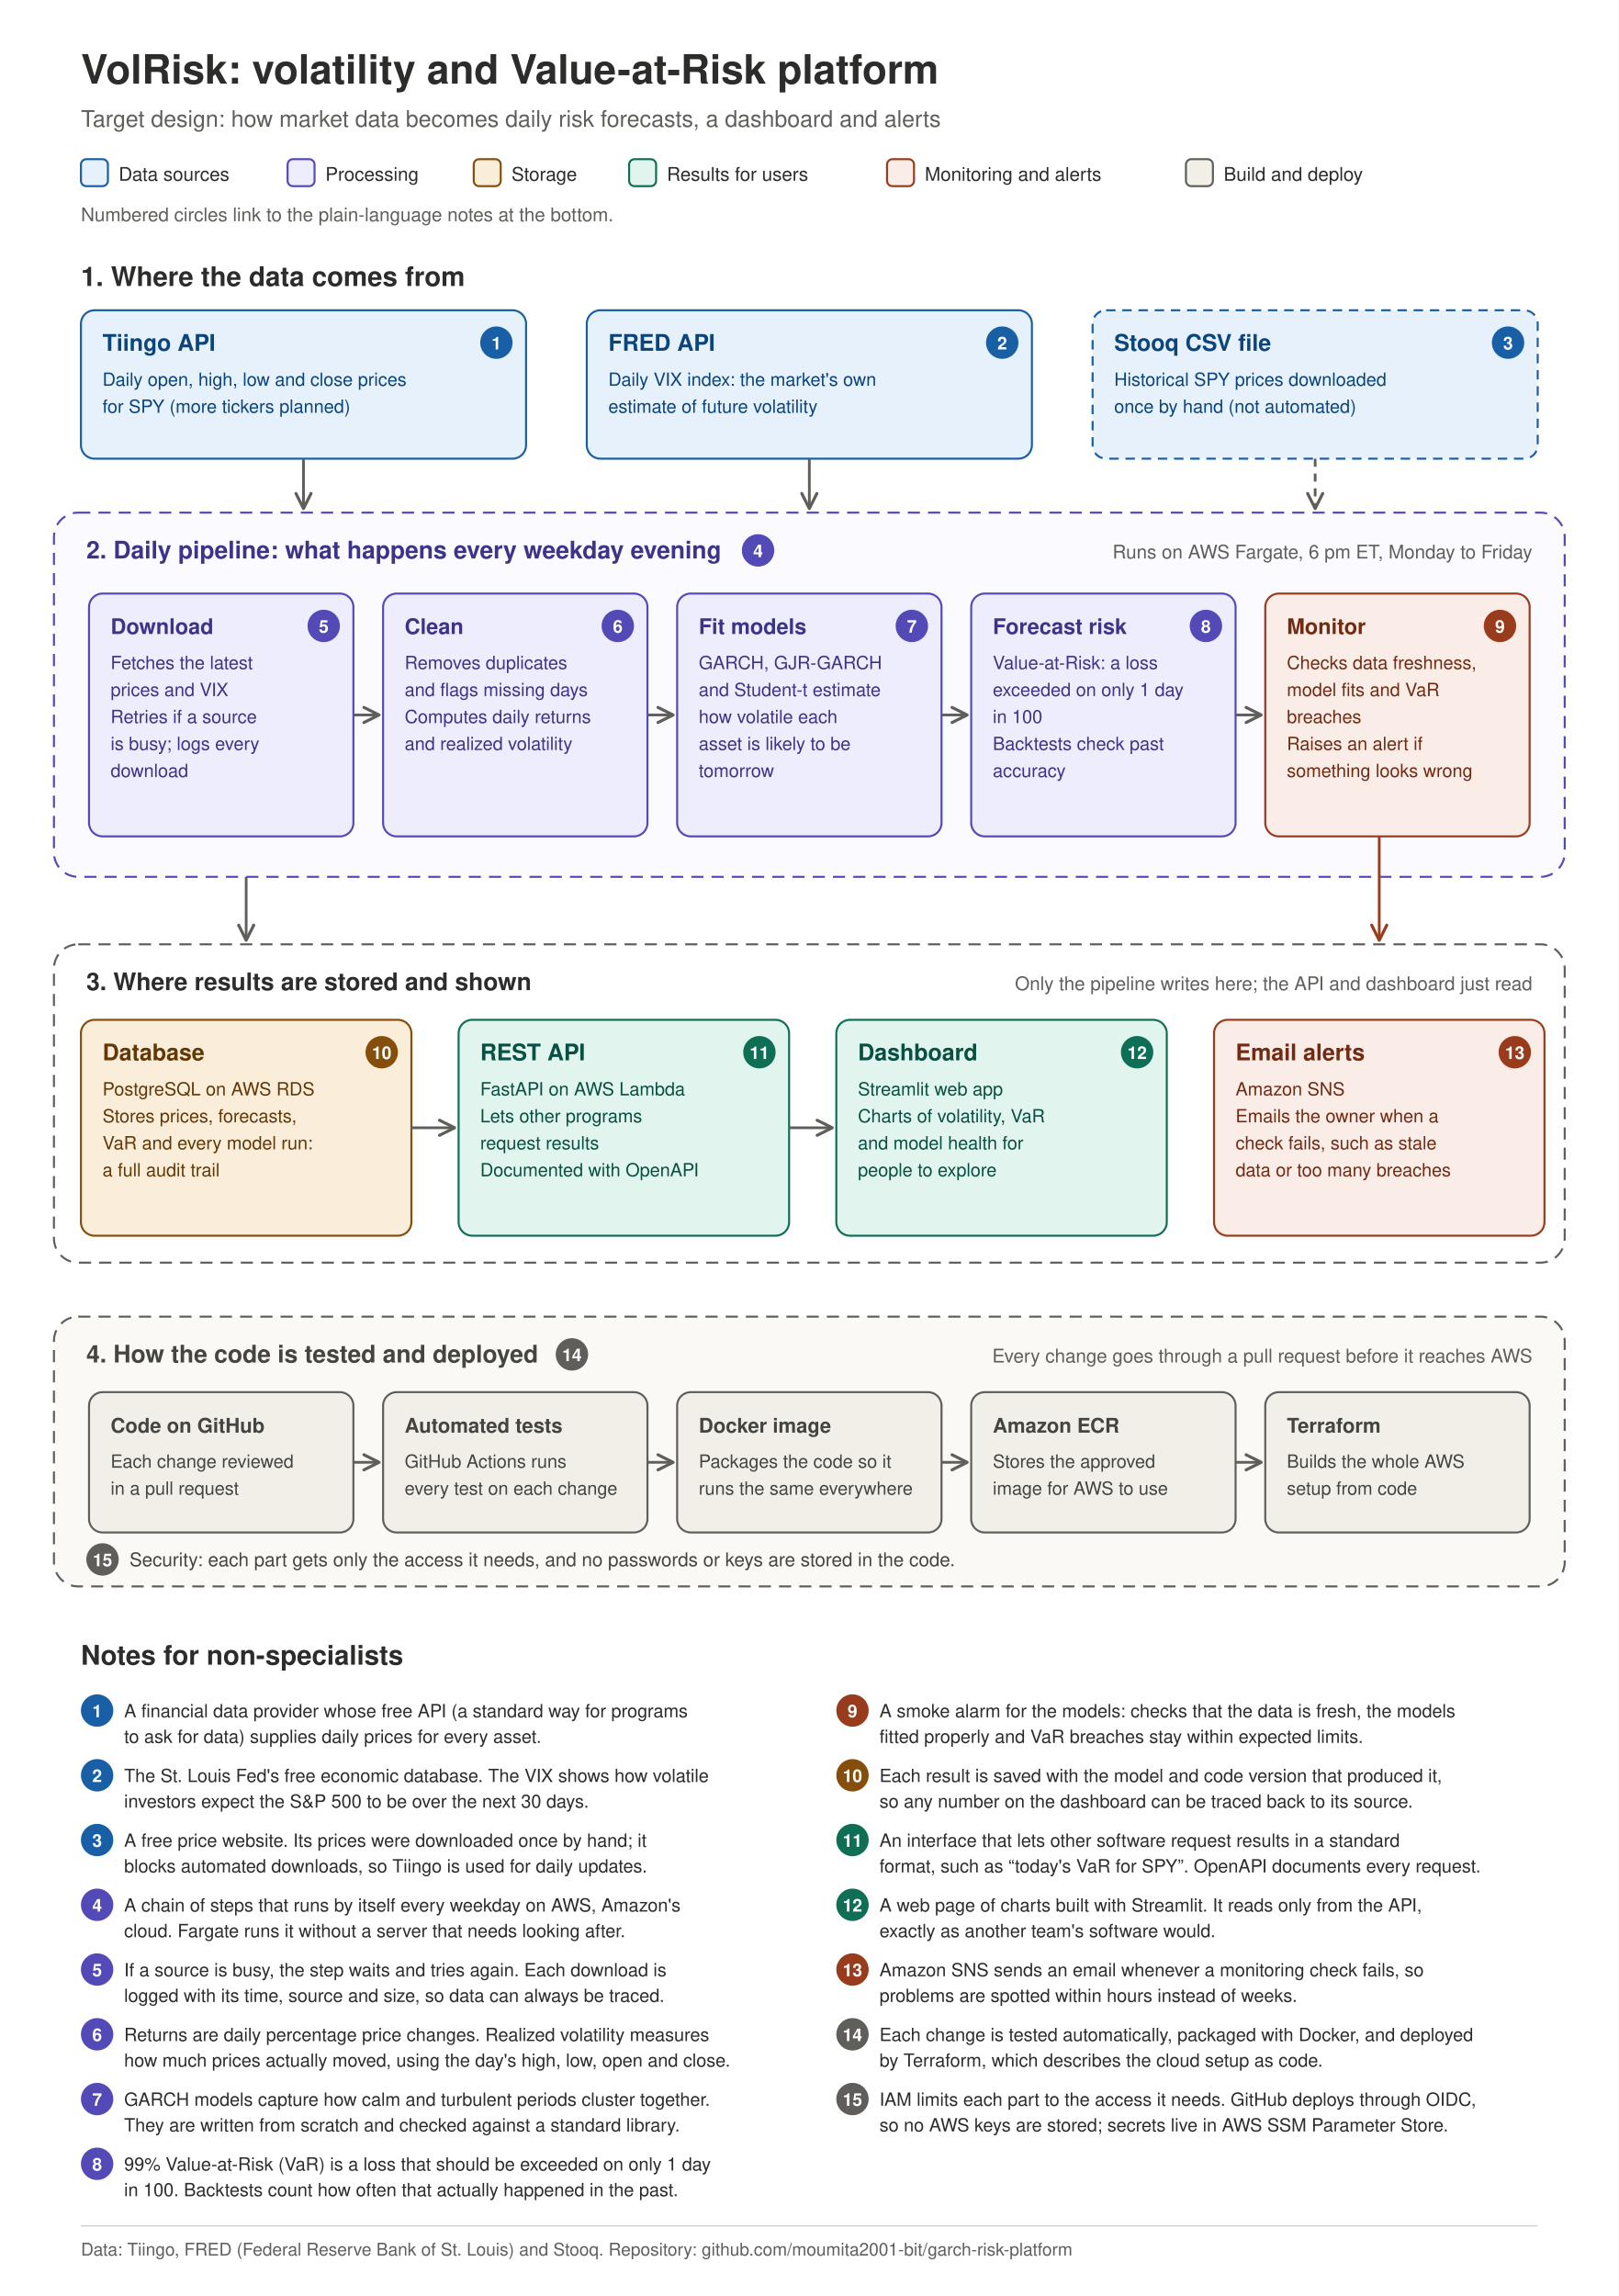
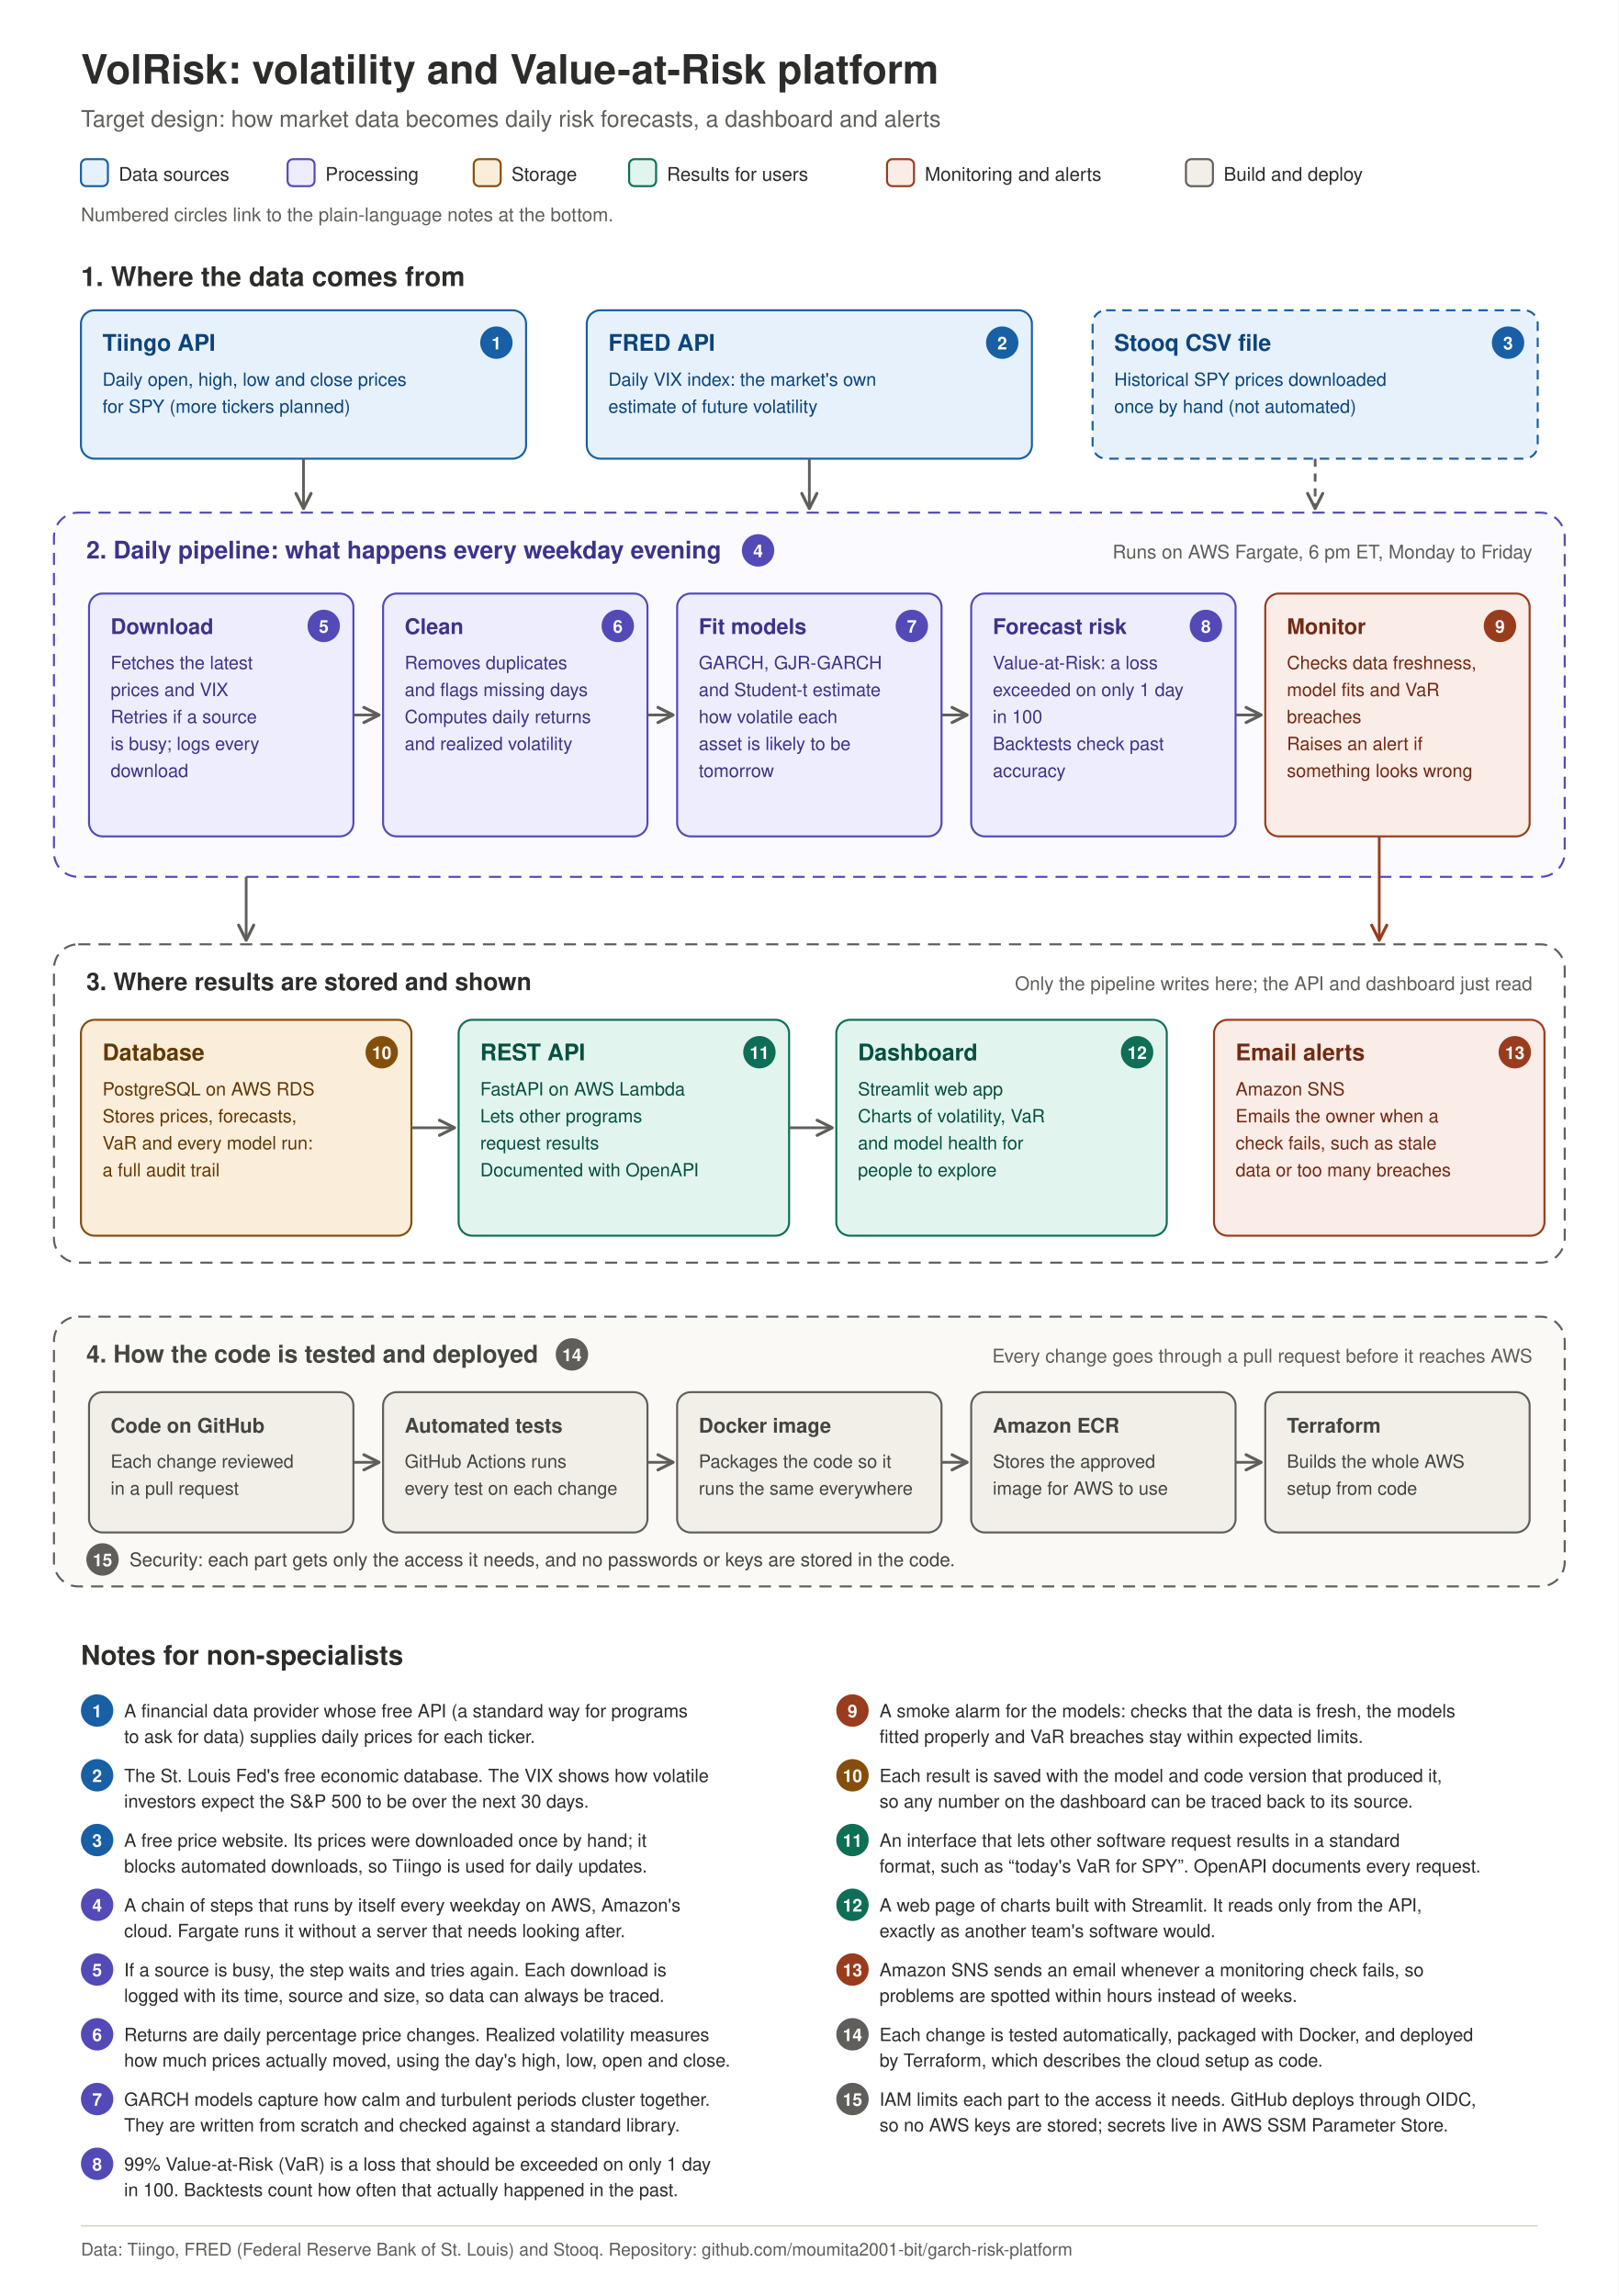
<svg xmlns="http://www.w3.org/2000/svg" width="1200" height="1702" viewBox="0 0 1200 1702" font-family="-apple-system, 'Segoe UI', Helvetica, Arial, sans-serif" role="img" aria-labelledby="title desc">
  <defs>
    <marker id="arr" viewBox="0 0 10 10" refX="9" refY="5" markerWidth="7" markerHeight="7" orient="auto-start-reverse">
      <path d="M1 1L9 5L1 9" fill="none" stroke="context-stroke" stroke-width="1.6" stroke-linecap="round" stroke-linejoin="round" />
    </marker>
  </defs>
  <rect width="1200" height="1702" fill="#FFFFFF" />
  <text x="60" y="62" font-size="30" fill="#2C2C2A" font-weight="700" text-anchor="start">VolRisk: volatility and Value-at-Risk platform</text>
  <text x="60" y="94" font-size="17" fill="#5F5E5A" font-weight="400" text-anchor="start">Target design: how market data becomes daily risk forecasts, a dashboard and alerts</text>
  <rect x="60" y="118" width="20" height="20" rx="4" fill="#E6F1FB" stroke="#185FA5" stroke-width="1.5" />
  <text x="88" y="134" font-size="14" fill="#2C2C2A" font-weight="400" text-anchor="start">Data sources</text>
  <rect x="213.2" y="118" width="20" height="20" rx="4" fill="#EEEDFE" stroke="#534AB7" stroke-width="1.5" />
  <text x="241.2" y="134" font-size="14" fill="#2C2C2A" font-weight="400" text-anchor="start">Processing</text>
  <rect x="351.2" y="118" width="20" height="20" rx="4" fill="#FAEEDA" stroke="#854F0B" stroke-width="1.5" />
  <text x="379.2" y="134" font-size="14" fill="#2C2C2A" font-weight="400" text-anchor="start">Storage</text>
  <rect x="466.4" y="118" width="20" height="20" rx="4" fill="#E1F5EE" stroke="#0F6E56" stroke-width="1.5" />
  <text x="494.4" y="134" font-size="14" fill="#2C2C2A" font-weight="400" text-anchor="start">Results for users</text>
  <rect x="657.6" y="118" width="20" height="20" rx="4" fill="#FAECE7" stroke="#993C1D" stroke-width="1.5" />
  <text x="685.6" y="134" font-size="14" fill="#2C2C2A" font-weight="400" text-anchor="start">Monitoring and alerts</text>
  <rect x="879.2" y="118" width="20" height="20" rx="4" fill="#F1EFE8" stroke="#5F5E5A" stroke-width="1.5" />
  <text x="907.2" y="134" font-size="14" fill="#2C2C2A" font-weight="400" text-anchor="start">Build and deploy</text>
  <text x="60" y="164" font-size="14" fill="#5F5E5A" font-weight="400" text-anchor="start">Numbered circles link to the plain-language notes at the bottom.</text>
  <text x="60" y="212" font-size="20" fill="#2C2C2A" font-weight="700" text-anchor="start">1. Where the data comes from</text>
  <rect x="60" y="230" width="330" height="110" rx="10" fill="#E6F1FB" stroke="#185FA5" stroke-width="1.5" />
  <text x="76" y="260" font-size="17" fill="#0C447C" font-weight="700" text-anchor="start">Tiingo API</text>
  <text x="76" y="286" font-size="13.5" fill="#0C447C" font-weight="400" text-anchor="start">Daily open, high, low and close prices</text>
  <text x="76" y="306" font-size="13.5" fill="#0C447C" font-weight="400" text-anchor="start">for SPY (more tickers planned)</text>
  <circle cx="368" cy="254" r="12" fill="#185FA5" />
  <text x="368" y="259" font-size="13" fill="#FFFFFF" font-weight="700" text-anchor="middle">1</text>
  <rect x="435" y="230" width="330" height="110" rx="10" fill="#E6F1FB" stroke="#185FA5" stroke-width="1.5" />
  <text x="451" y="260" font-size="17" fill="#0C447C" font-weight="700" text-anchor="start">FRED API</text>
  <text x="451" y="286" font-size="13.5" fill="#0C447C" font-weight="400" text-anchor="start">Daily VIX index: the market's own</text>
  <text x="451" y="306" font-size="13.5" fill="#0C447C" font-weight="400" text-anchor="start">estimate of future volatility</text>
  <circle cx="743" cy="254" r="12" fill="#185FA5" />
  <text x="743" y="259" font-size="13" fill="#FFFFFF" font-weight="700" text-anchor="middle">2</text>
  <rect x="810" y="230" width="330" height="110" rx="10" fill="#E6F1FB" stroke="#185FA5" stroke-width="1.5" stroke-dasharray="7 5" />
  <text x="826" y="260" font-size="17" fill="#0C447C" font-weight="700" text-anchor="start">Stooq CSV file</text>
  <text x="826" y="286" font-size="13.5" fill="#0C447C" font-weight="400" text-anchor="start">Historical SPY prices downloaded</text>
  <text x="826" y="306" font-size="13.5" fill="#0C447C" font-weight="400" text-anchor="start">once by hand (not automated)</text>
  <circle cx="1118" cy="254" r="12" fill="#185FA5" />
  <text x="1118" y="259" font-size="13" fill="#FFFFFF" font-weight="700" text-anchor="middle">3</text>
  <rect x="40" y="380" width="1120" height="270" rx="18" fill="#FBFAFF" stroke="#534AB7" stroke-width="1.5" stroke-dasharray="9 6" />
  <text x="64" y="414" font-size="18" fill="#3C3489" font-weight="700" text-anchor="start">2. Daily pipeline: what happens every weekday evening</text>
  <circle cx="562" cy="408" r="12" fill="#534AB7" />
  <text x="562" y="413" font-size="13" fill="#FFFFFF" font-weight="700" text-anchor="middle">4</text>
  <text x="1136" y="414" font-size="14" fill="#5F5E5A" font-weight="400" text-anchor="end">Runs on AWS Fargate, 6 pm ET, Monday to Friday</text>
  <line x1="225.0" y1="340" x2="225.0" y2="377" stroke="#5F5E5A" stroke-width="2" marker-end="url(#arr)" />
  <line x1="600.0" y1="340" x2="600.0" y2="377" stroke="#5F5E5A" stroke-width="2" marker-end="url(#arr)" />
  <line x1="975.0" y1="340" x2="975.0" y2="377" stroke="#5F5E5A" stroke-width="2" stroke-dasharray="6 5" marker-end="url(#arr)" />
  <rect x="66" y="440" width="196" height="180" rx="10" fill="#EEEDFE" stroke="#534AB7" stroke-width="1.5" />
  <text x="82" y="470" font-size="16" fill="#3C3489" font-weight="700" text-anchor="start">Download</text>
  <text x="82" y="496" font-size="13.5" fill="#3C3489" font-weight="400" text-anchor="start">Fetches the latest</text>
  <text x="82" y="516" font-size="13.5" fill="#3C3489" font-weight="400" text-anchor="start">prices and VIX</text>
  <text x="82" y="536" font-size="13.5" fill="#3C3489" font-weight="400" text-anchor="start">Retries if a source</text>
  <text x="82" y="556" font-size="13.5" fill="#3C3489" font-weight="400" text-anchor="start">is busy; logs every</text>
  <text x="82" y="576" font-size="13.5" fill="#3C3489" font-weight="400" text-anchor="start">download</text>
  <circle cx="240" cy="464" r="12" fill="#534AB7" />
  <text x="240" y="469" font-size="13" fill="#FFFFFF" font-weight="700" text-anchor="middle">5</text>
  <rect x="284" y="440" width="196" height="180" rx="10" fill="#EEEDFE" stroke="#534AB7" stroke-width="1.5" />
  <text x="300" y="470" font-size="16" fill="#3C3489" font-weight="700" text-anchor="start">Clean</text>
  <text x="300" y="496" font-size="13.5" fill="#3C3489" font-weight="400" text-anchor="start">Removes duplicates</text>
  <text x="300" y="516" font-size="13.5" fill="#3C3489" font-weight="400" text-anchor="start">and flags missing days</text>
  <text x="300" y="536" font-size="13.5" fill="#3C3489" font-weight="400" text-anchor="start">Computes daily returns</text>
  <text x="300" y="556" font-size="13.5" fill="#3C3489" font-weight="400" text-anchor="start">and realized volatility</text>
  <circle cx="458" cy="464" r="12" fill="#534AB7" />
  <text x="458" y="469" font-size="13" fill="#FFFFFF" font-weight="700" text-anchor="middle">6</text>
  <rect x="502" y="440" width="196" height="180" rx="10" fill="#EEEDFE" stroke="#534AB7" stroke-width="1.5" />
  <text x="518" y="470" font-size="16" fill="#3C3489" font-weight="700" text-anchor="start">Fit models</text>
  <text x="518" y="496" font-size="13.5" fill="#3C3489" font-weight="400" text-anchor="start">GARCH, GJR-GARCH</text>
  <text x="518" y="516" font-size="13.5" fill="#3C3489" font-weight="400" text-anchor="start">and Student-t estimate</text>
  <text x="518" y="536" font-size="13.5" fill="#3C3489" font-weight="400" text-anchor="start">how volatile each</text>
  <text x="518" y="556" font-size="13.5" fill="#3C3489" font-weight="400" text-anchor="start">asset is likely to be</text>
  <text x="518" y="576" font-size="13.5" fill="#3C3489" font-weight="400" text-anchor="start">tomorrow</text>
  <circle cx="676" cy="464" r="12" fill="#534AB7" />
  <text x="676" y="469" font-size="13" fill="#FFFFFF" font-weight="700" text-anchor="middle">7</text>
  <rect x="720" y="440" width="196" height="180" rx="10" fill="#EEEDFE" stroke="#534AB7" stroke-width="1.5" />
  <text x="736" y="470" font-size="16" fill="#3C3489" font-weight="700" text-anchor="start">Forecast risk</text>
  <text x="736" y="496" font-size="13.5" fill="#3C3489" font-weight="400" text-anchor="start">Value-at-Risk: a loss</text>
  <text x="736" y="516" font-size="13.5" fill="#3C3489" font-weight="400" text-anchor="start">exceeded on only 1 day</text>
  <text x="736" y="536" font-size="13.5" fill="#3C3489" font-weight="400" text-anchor="start">in 100</text>
  <text x="736" y="556" font-size="13.5" fill="#3C3489" font-weight="400" text-anchor="start">Backtests check past</text>
  <text x="736" y="576" font-size="13.5" fill="#3C3489" font-weight="400" text-anchor="start">accuracy</text>
  <circle cx="894" cy="464" r="12" fill="#534AB7" />
  <text x="894" y="469" font-size="13" fill="#FFFFFF" font-weight="700" text-anchor="middle">8</text>
  <rect x="938" y="440" width="196" height="180" rx="10" fill="#FAECE7" stroke="#993C1D" stroke-width="1.5" />
  <text x="954" y="470" font-size="16" fill="#712B13" font-weight="700" text-anchor="start">Monitor</text>
  <text x="954" y="496" font-size="13.5" fill="#712B13" font-weight="400" text-anchor="start">Checks data freshness,</text>
  <text x="954" y="516" font-size="13.5" fill="#712B13" font-weight="400" text-anchor="start">model fits and VaR</text>
  <text x="954" y="536" font-size="13.5" fill="#712B13" font-weight="400" text-anchor="start">breaches</text>
  <text x="954" y="556" font-size="13.5" fill="#712B13" font-weight="400" text-anchor="start">Raises an alert if</text>
  <text x="954" y="576" font-size="13.5" fill="#712B13" font-weight="400" text-anchor="start">something looks wrong</text>
  <circle cx="1112" cy="464" r="12" fill="#993C1D" />
  <text x="1112" y="469" font-size="13" fill="#FFFFFF" font-weight="700" text-anchor="middle">9</text>
  <line x1="262" y1="530.0" x2="281" y2="530.0" stroke="#5F5E5A" stroke-width="2" marker-end="url(#arr)" />
  <line x1="480" y1="530.0" x2="499" y2="530.0" stroke="#5F5E5A" stroke-width="2" marker-end="url(#arr)" />
  <line x1="698" y1="530.0" x2="717" y2="530.0" stroke="#5F5E5A" stroke-width="2" marker-end="url(#arr)" />
  <line x1="916" y1="530.0" x2="935" y2="530.0" stroke="#5F5E5A" stroke-width="2" marker-end="url(#arr)" />
  <rect x="40" y="700" width="1120" height="236" rx="18" fill="#FFFFFF" stroke="#5F5E5A" stroke-width="1.5" stroke-dasharray="9 6" />
  <text x="64" y="734" font-size="18" fill="#2C2C2A" font-weight="700" text-anchor="start">3. Where results are stored and shown</text>
  <text x="1136" y="734" font-size="14" fill="#5F5E5A" font-weight="400" text-anchor="end">Only the pipeline writes here; the API and dashboard just read</text>
  <rect x="60" y="756" width="245" height="160" rx="10" fill="#FAEEDA" stroke="#854F0B" stroke-width="1.5" />
  <text x="76" y="786" font-size="17" fill="#633806" font-weight="700" text-anchor="start">Database</text>
  <text x="76" y="812" font-size="13.5" fill="#633806" font-weight="400" text-anchor="start">PostgreSQL on AWS RDS</text>
  <text x="76" y="832" font-size="13.5" fill="#633806" font-weight="400" text-anchor="start">Stores prices, forecasts,</text>
  <text x="76" y="852" font-size="13.5" fill="#633806" font-weight="400" text-anchor="start">VaR and every model run:</text>
  <text x="76" y="872" font-size="13.5" fill="#633806" font-weight="400" text-anchor="start">a full audit trail</text>
  <circle cx="283" cy="780" r="12" fill="#854F0B" />
  <text x="283" y="785" font-size="13" fill="#FFFFFF" font-weight="700" text-anchor="middle">10</text>
  <rect x="340" y="756" width="245" height="160" rx="10" fill="#E1F5EE" stroke="#0F6E56" stroke-width="1.5" />
  <text x="356" y="786" font-size="17" fill="#085041" font-weight="700" text-anchor="start">REST API</text>
  <text x="356" y="812" font-size="13.5" fill="#085041" font-weight="400" text-anchor="start">FastAPI on AWS Lambda</text>
  <text x="356" y="832" font-size="13.5" fill="#085041" font-weight="400" text-anchor="start">Lets other programs</text>
  <text x="356" y="852" font-size="13.5" fill="#085041" font-weight="400" text-anchor="start">request results</text>
  <text x="356" y="872" font-size="13.5" fill="#085041" font-weight="400" text-anchor="start">Documented with OpenAPI</text>
  <circle cx="563" cy="780" r="12" fill="#0F6E56" />
  <text x="563" y="785" font-size="13" fill="#FFFFFF" font-weight="700" text-anchor="middle">11</text>
  <rect x="620" y="756" width="245" height="160" rx="10" fill="#E1F5EE" stroke="#0F6E56" stroke-width="1.5" />
  <text x="636" y="786" font-size="17" fill="#085041" font-weight="700" text-anchor="start">Dashboard</text>
  <text x="636" y="812" font-size="13.5" fill="#085041" font-weight="400" text-anchor="start">Streamlit web app</text>
  <text x="636" y="832" font-size="13.5" fill="#085041" font-weight="400" text-anchor="start">Charts of volatility, VaR</text>
  <text x="636" y="852" font-size="13.5" fill="#085041" font-weight="400" text-anchor="start">and model health for</text>
  <text x="636" y="872" font-size="13.5" fill="#085041" font-weight="400" text-anchor="start">people to explore</text>
  <circle cx="843" cy="780" r="12" fill="#0F6E56" />
  <text x="843" y="785" font-size="13" fill="#FFFFFF" font-weight="700" text-anchor="middle">12</text>
  <rect x="900" y="756" width="245" height="160" rx="10" fill="#FAECE7" stroke="#993C1D" stroke-width="1.5" />
  <text x="916" y="786" font-size="17" fill="#712B13" font-weight="700" text-anchor="start">Email alerts</text>
  <text x="916" y="812" font-size="13.5" fill="#712B13" font-weight="400" text-anchor="start">Amazon SNS</text>
  <text x="916" y="832" font-size="13.5" fill="#712B13" font-weight="400" text-anchor="start">Emails the owner when a</text>
  <text x="916" y="852" font-size="13.5" fill="#712B13" font-weight="400" text-anchor="start">check fails, such as stale</text>
  <text x="916" y="872" font-size="13.5" fill="#712B13" font-weight="400" text-anchor="start">data or too many breaches</text>
  <circle cx="1123" cy="780" r="12" fill="#993C1D" />
  <text x="1123" y="785" font-size="13" fill="#FFFFFF" font-weight="700" text-anchor="middle">13</text>
  <line x1="182.5" y1="650" x2="182.5" y2="697" stroke="#5F5E5A" stroke-width="2" marker-end="url(#arr)" />
  <line x1="1022.5" y1="620" x2="1022.5" y2="697" stroke="#993C1D" stroke-width="2" marker-end="url(#arr)" />
  <line x1="305" y1="836.0" x2="337" y2="836.0" stroke="#5F5E5A" stroke-width="2" marker-end="url(#arr)" />
  <line x1="585" y1="836.0" x2="617" y2="836.0" stroke="#5F5E5A" stroke-width="2" marker-end="url(#arr)" />
  <rect x="40" y="976" width="1120" height="200" rx="18" fill="#FAF9F6" stroke="#5F5E5A" stroke-width="1.5" stroke-dasharray="9 6" />
  <text x="64" y="1010" font-size="18" fill="#444441" font-weight="700" text-anchor="start">4. How the code is tested and deployed</text>
  <circle cx="424" cy="1004" r="12" fill="#5F5E5A" />
  <text x="424" y="1009" font-size="13" fill="#FFFFFF" font-weight="700" text-anchor="middle">14</text>
  <text x="1136" y="1010" font-size="14" fill="#5F5E5A" font-weight="400" text-anchor="end">Every change goes through a pull request before it reaches AWS</text>
  <rect x="66" y="1032" width="196" height="104" rx="10" fill="#F1EFE8" stroke="#5F5E5A" stroke-width="1.5" />
  <text x="82" y="1062" font-size="15" fill="#444441" font-weight="700" text-anchor="start">Code on GitHub</text>
  <text x="82" y="1088" font-size="13.5" fill="#444441" font-weight="400" text-anchor="start">Each change reviewed</text>
  <text x="82" y="1108" font-size="13.5" fill="#444441" font-weight="400" text-anchor="start">in a pull request</text>
  <rect x="284" y="1032" width="196" height="104" rx="10" fill="#F1EFE8" stroke="#5F5E5A" stroke-width="1.5" />
  <text x="300" y="1062" font-size="15" fill="#444441" font-weight="700" text-anchor="start">Automated tests</text>
  <text x="300" y="1088" font-size="13.5" fill="#444441" font-weight="400" text-anchor="start">GitHub Actions runs</text>
  <text x="300" y="1108" font-size="13.5" fill="#444441" font-weight="400" text-anchor="start">every test on each change</text>
  <rect x="502" y="1032" width="196" height="104" rx="10" fill="#F1EFE8" stroke="#5F5E5A" stroke-width="1.5" />
  <text x="518" y="1062" font-size="15" fill="#444441" font-weight="700" text-anchor="start">Docker image</text>
  <text x="518" y="1088" font-size="13.5" fill="#444441" font-weight="400" text-anchor="start">Packages the code so it</text>
  <text x="518" y="1108" font-size="13.5" fill="#444441" font-weight="400" text-anchor="start">runs the same everywhere</text>
  <rect x="720" y="1032" width="196" height="104" rx="10" fill="#F1EFE8" stroke="#5F5E5A" stroke-width="1.5" />
  <text x="736" y="1062" font-size="15" fill="#444441" font-weight="700" text-anchor="start">Amazon ECR</text>
  <text x="736" y="1088" font-size="13.5" fill="#444441" font-weight="400" text-anchor="start">Stores the approved</text>
  <text x="736" y="1108" font-size="13.5" fill="#444441" font-weight="400" text-anchor="start">image for AWS to use</text>
  <rect x="938" y="1032" width="196" height="104" rx="10" fill="#F1EFE8" stroke="#5F5E5A" stroke-width="1.5" />
  <text x="954" y="1062" font-size="15" fill="#444441" font-weight="700" text-anchor="start">Terraform</text>
  <text x="954" y="1088" font-size="13.5" fill="#444441" font-weight="400" text-anchor="start">Builds the whole AWS</text>
  <text x="954" y="1108" font-size="13.5" fill="#444441" font-weight="400" text-anchor="start">setup from code</text>
  <line x1="262" y1="1084.0" x2="281" y2="1084.0" stroke="#5F5E5A" stroke-width="2" marker-end="url(#arr)" />
  <line x1="480" y1="1084.0" x2="499" y2="1084.0" stroke="#5F5E5A" stroke-width="2" marker-end="url(#arr)" />
  <line x1="698" y1="1084.0" x2="717" y2="1084.0" stroke="#5F5E5A" stroke-width="2" marker-end="url(#arr)" />
  <line x1="916" y1="1084.0" x2="935" y2="1084.0" stroke="#5F5E5A" stroke-width="2" marker-end="url(#arr)" />
  <circle cx="76" cy="1156" r="12" fill="#5F5E5A" />
  <text x="76" y="1161" font-size="13" fill="#FFFFFF" font-weight="700" text-anchor="middle">15</text>
  <text x="96" y="1161" font-size="14" fill="#444441" font-weight="400" text-anchor="start">Security: each part gets only the access it needs, and no passwords or keys are stored in the code.</text>
  <text x="60" y="1234" font-size="20" fill="#2C2C2A" font-weight="700" text-anchor="start">Notes for non-specialists</text>
  <circle cx="72" cy="1268" r="12" fill="#185FA5" />
  <text x="72" y="1273" font-size="13" fill="#FFFFFF" font-weight="700" text-anchor="middle">1</text>
  <text x="92" y="1273" font-size="13.5" fill="#2C2C2A" font-weight="400" text-anchor="start">A financial data provider whose free API (a standard way for programs</text>
-   <text x="92" y="1292" font-size="13.5" fill="#2C2C2A" font-weight="400" text-anchor="start">to ask for data) supplies daily prices for every asset.</text>
+   <text x="92" y="1292" font-size="13.5" fill="#2C2C2A" font-weight="400" text-anchor="start">to ask for data) supplies daily prices for each ticker.</text>
  <circle cx="72" cy="1316" r="12" fill="#185FA5" />
  <text x="72" y="1321" font-size="13" fill="#FFFFFF" font-weight="700" text-anchor="middle">2</text>
  <text x="92" y="1321" font-size="13.5" fill="#2C2C2A" font-weight="400" text-anchor="start">The St. Louis Fed's free economic database. The VIX shows how volatile</text>
  <text x="92" y="1340" font-size="13.5" fill="#2C2C2A" font-weight="400" text-anchor="start">investors expect the S&amp;P 500 to be over the next 30 days.</text>
  <circle cx="72" cy="1364" r="12" fill="#185FA5" />
  <text x="72" y="1369" font-size="13" fill="#FFFFFF" font-weight="700" text-anchor="middle">3</text>
  <text x="92" y="1369" font-size="13.5" fill="#2C2C2A" font-weight="400" text-anchor="start">A free price website. Its prices were downloaded once by hand; it</text>
  <text x="92" y="1388" font-size="13.5" fill="#2C2C2A" font-weight="400" text-anchor="start">blocks automated downloads, so Tiingo is used for daily updates.</text>
  <circle cx="72" cy="1412" r="12" fill="#534AB7" />
  <text x="72" y="1417" font-size="13" fill="#FFFFFF" font-weight="700" text-anchor="middle">4</text>
  <text x="92" y="1417" font-size="13.5" fill="#2C2C2A" font-weight="400" text-anchor="start">A chain of steps that runs by itself every weekday on AWS, Amazon's</text>
  <text x="92" y="1436" font-size="13.5" fill="#2C2C2A" font-weight="400" text-anchor="start">cloud. Fargate runs it without a server that needs looking after.</text>
  <circle cx="72" cy="1460" r="12" fill="#534AB7" />
  <text x="72" y="1465" font-size="13" fill="#FFFFFF" font-weight="700" text-anchor="middle">5</text>
  <text x="92" y="1465" font-size="13.5" fill="#2C2C2A" font-weight="400" text-anchor="start">If a source is busy, the step waits and tries again. Each download is</text>
  <text x="92" y="1484" font-size="13.5" fill="#2C2C2A" font-weight="400" text-anchor="start">logged with its time, source and size, so data can always be traced.</text>
  <circle cx="72" cy="1508" r="12" fill="#534AB7" />
  <text x="72" y="1513" font-size="13" fill="#FFFFFF" font-weight="700" text-anchor="middle">6</text>
  <text x="92" y="1513" font-size="13.5" fill="#2C2C2A" font-weight="400" text-anchor="start">Returns are daily percentage price changes. Realized volatility measures</text>
  <text x="92" y="1532" font-size="13.5" fill="#2C2C2A" font-weight="400" text-anchor="start">how much prices actually moved, using the day's high, low, open and close.</text>
  <circle cx="72" cy="1556" r="12" fill="#534AB7" />
  <text x="72" y="1561" font-size="13" fill="#FFFFFF" font-weight="700" text-anchor="middle">7</text>
  <text x="92" y="1561" font-size="13.5" fill="#2C2C2A" font-weight="400" text-anchor="start">GARCH models capture how calm and turbulent periods cluster together.</text>
  <text x="92" y="1580" font-size="13.5" fill="#2C2C2A" font-weight="400" text-anchor="start">They are written from scratch and checked against a standard library.</text>
  <circle cx="72" cy="1604" r="12" fill="#534AB7" />
  <text x="72" y="1609" font-size="13" fill="#FFFFFF" font-weight="700" text-anchor="middle">8</text>
  <text x="92" y="1609" font-size="13.5" fill="#2C2C2A" font-weight="400" text-anchor="start">99% Value-at-Risk (VaR) is a loss that should be exceeded on only 1 day</text>
  <text x="92" y="1628" font-size="13.5" fill="#2C2C2A" font-weight="400" text-anchor="start">in 100. Backtests count how often that actually happened in the past.</text>
  <circle cx="632" cy="1268" r="12" fill="#993C1D" />
  <text x="632" y="1273" font-size="13" fill="#FFFFFF" font-weight="700" text-anchor="middle">9</text>
  <text x="652" y="1273" font-size="13.5" fill="#2C2C2A" font-weight="400" text-anchor="start">A smoke alarm for the models: checks that the data is fresh, the models</text>
  <text x="652" y="1292" font-size="13.5" fill="#2C2C2A" font-weight="400" text-anchor="start">fitted properly and VaR breaches stay within expected limits.</text>
  <circle cx="632" cy="1316" r="12" fill="#854F0B" />
  <text x="632" y="1321" font-size="13" fill="#FFFFFF" font-weight="700" text-anchor="middle">10</text>
  <text x="652" y="1321" font-size="13.5" fill="#2C2C2A" font-weight="400" text-anchor="start">Each result is saved with the model and code version that produced it,</text>
  <text x="652" y="1340" font-size="13.5" fill="#2C2C2A" font-weight="400" text-anchor="start">so any number on the dashboard can be traced back to its source.</text>
  <circle cx="632" cy="1364" r="12" fill="#0F6E56" />
  <text x="632" y="1369" font-size="13" fill="#FFFFFF" font-weight="700" text-anchor="middle">11</text>
  <text x="652" y="1369" font-size="13.5" fill="#2C2C2A" font-weight="400" text-anchor="start">An interface that lets other software request results in a standard</text>
  <text x="652" y="1388" font-size="13.5" fill="#2C2C2A" font-weight="400" text-anchor="start">format, such as “today's VaR for SPY”. OpenAPI documents every request.</text>
  <circle cx="632" cy="1412" r="12" fill="#0F6E56" />
  <text x="632" y="1417" font-size="13" fill="#FFFFFF" font-weight="700" text-anchor="middle">12</text>
  <text x="652" y="1417" font-size="13.5" fill="#2C2C2A" font-weight="400" text-anchor="start">A web page of charts built with Streamlit. It reads only from the API,</text>
  <text x="652" y="1436" font-size="13.5" fill="#2C2C2A" font-weight="400" text-anchor="start">exactly as another team's software would.</text>
  <circle cx="632" cy="1460" r="12" fill="#993C1D" />
  <text x="632" y="1465" font-size="13" fill="#FFFFFF" font-weight="700" text-anchor="middle">13</text>
  <text x="652" y="1465" font-size="13.5" fill="#2C2C2A" font-weight="400" text-anchor="start">Amazon SNS sends an email whenever a monitoring check fails, so</text>
  <text x="652" y="1484" font-size="13.5" fill="#2C2C2A" font-weight="400" text-anchor="start">problems are spotted within hours instead of weeks.</text>
  <circle cx="632" cy="1508" r="12" fill="#5F5E5A" />
  <text x="632" y="1513" font-size="13" fill="#FFFFFF" font-weight="700" text-anchor="middle">14</text>
  <text x="652" y="1513" font-size="13.5" fill="#2C2C2A" font-weight="400" text-anchor="start">Each change is tested automatically, packaged with Docker, and deployed</text>
  <text x="652" y="1532" font-size="13.5" fill="#2C2C2A" font-weight="400" text-anchor="start">by Terraform, which describes the cloud setup as code.</text>
  <circle cx="632" cy="1556" r="12" fill="#5F5E5A" />
  <text x="632" y="1561" font-size="13" fill="#FFFFFF" font-weight="700" text-anchor="middle">15</text>
  <text x="652" y="1561" font-size="13.5" fill="#2C2C2A" font-weight="400" text-anchor="start">IAM limits each part to the access it needs. GitHub deploys through OIDC,</text>
  <text x="652" y="1580" font-size="13.5" fill="#2C2C2A" font-weight="400" text-anchor="start">so no AWS keys are stored; secrets live in AWS SSM Parameter Store.</text>
  <line x1="60" y1="1650" x2="1140" y2="1650" stroke="#D3D1C7" stroke-width="1" />
  <text x="60" y="1672" font-size="13" fill="#5F5E5A" font-weight="400" text-anchor="start">Data: Tiingo, FRED (Federal Reserve Bank of St. Louis) and Stooq. Repository: github.com/moumita2001-bit/garch-risk-platform</text>
</svg>
